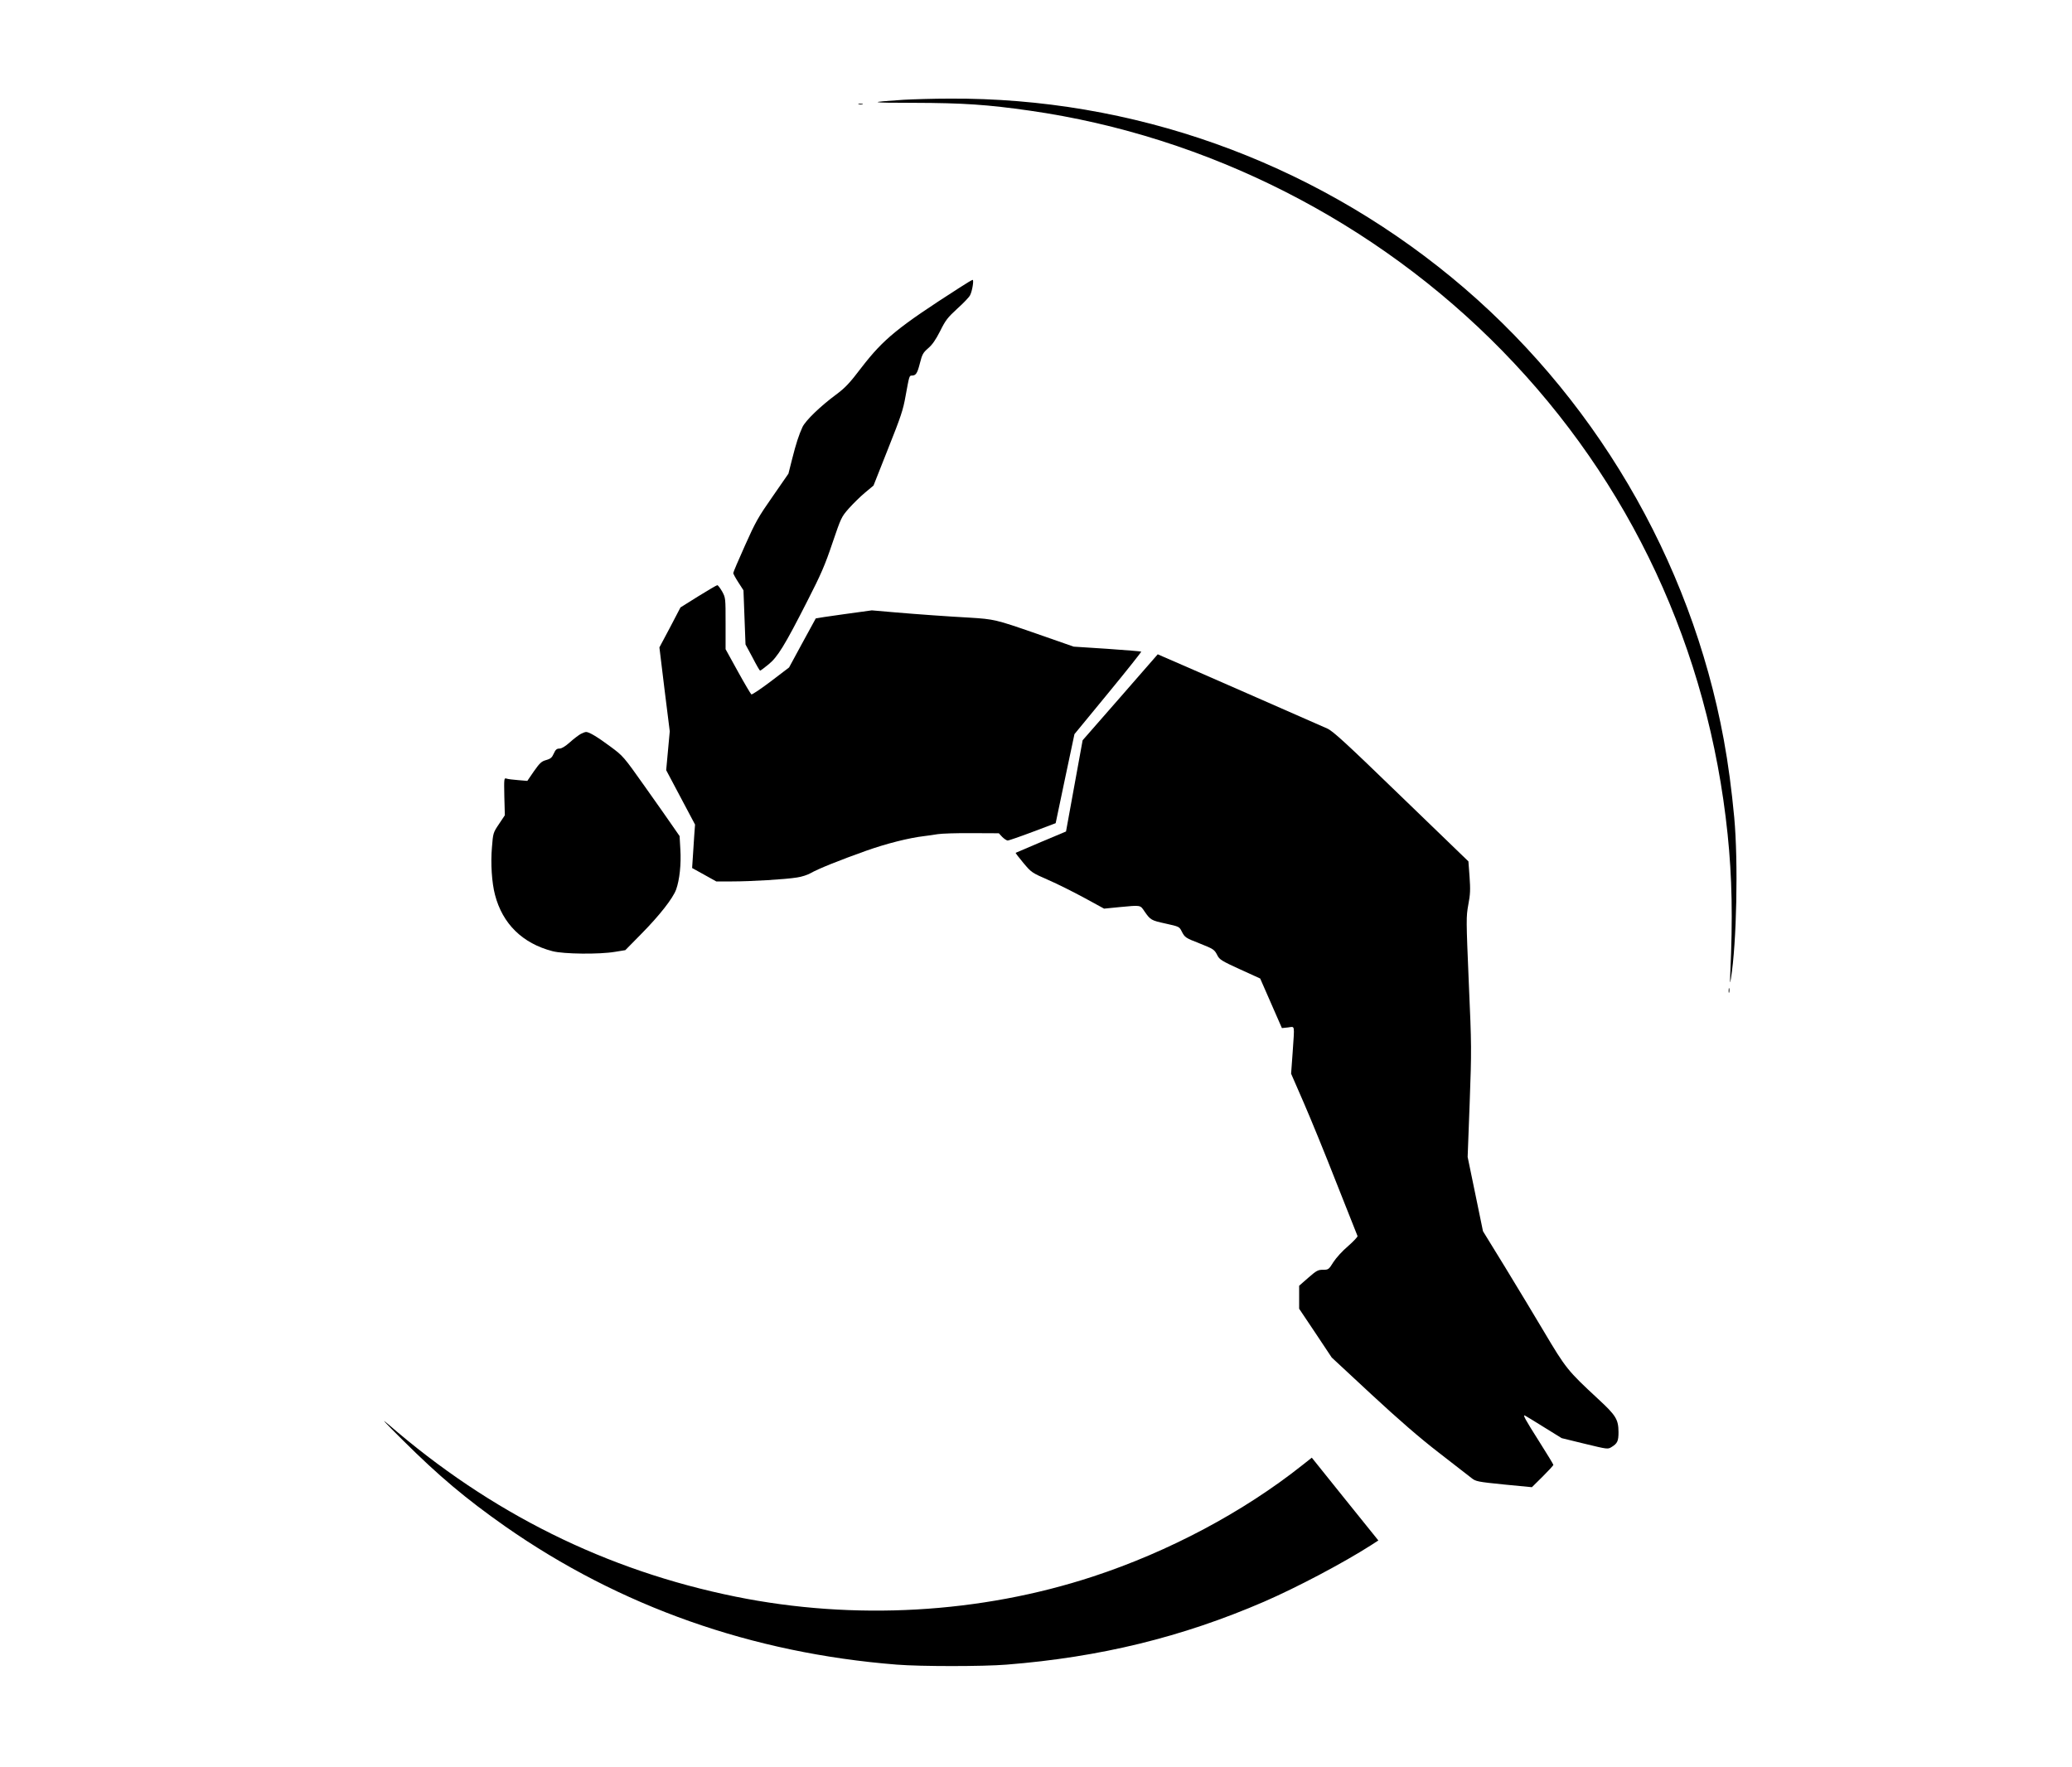
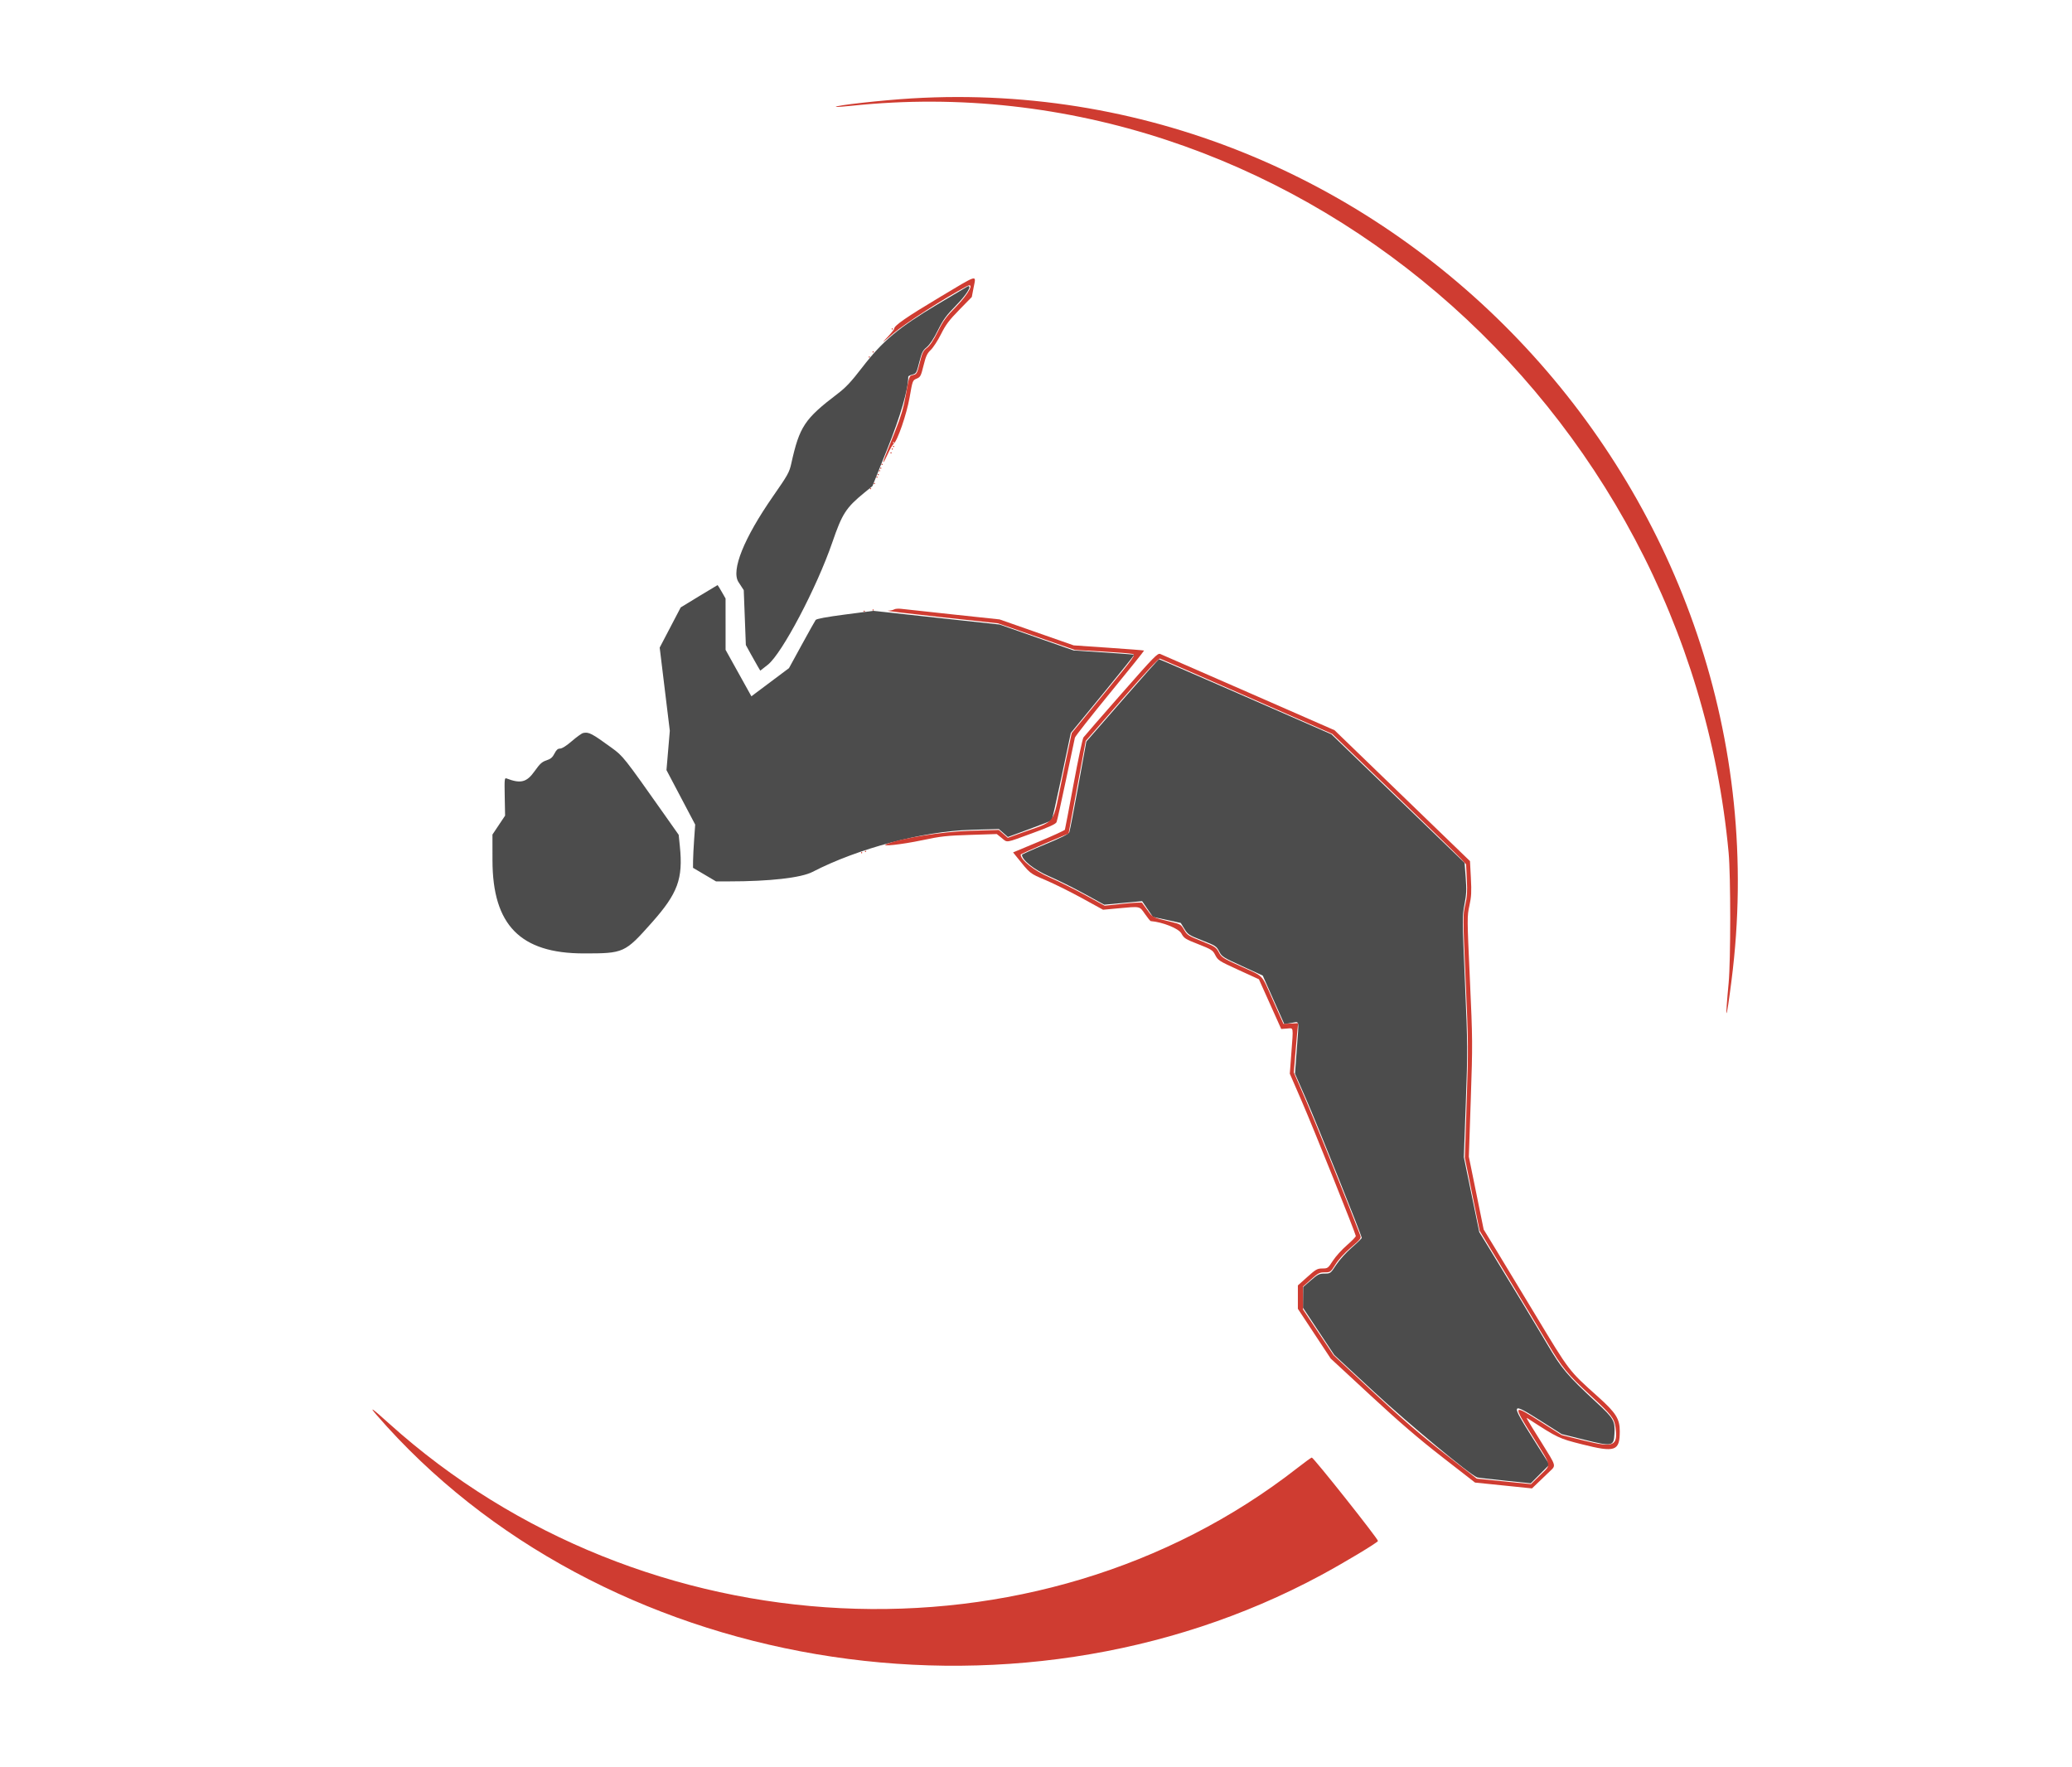
- <svg xmlns="http://www.w3.org/2000/svg" version="1.0" width="1622pt" height="1383pt" viewBox="0 0 1622 1383" preserveAspectRatio="xMidYMid meet">
-   <g transform="translate(0,1383) scale(0.1,-0.1)" fill="#000000" stroke="none">
-     <path d="M7075 13049 c-292 -19 -276 -24 80 -24 387 -1 576 -14 905 -61 1394 -199 2712 -869 3700 -1880 1004 -1027 1614 -2336 1764 -3784 35 -338 41 -655 21 -1090 -3 -81 -3 -87 5 -40 45 276 58 911 26 1260 -20 215 -47 420 -82 610 -260 1413 -1024 2709 -2134 3621 -1111 912 -2496 1405 -3925 1397 -126 0 -288 -5 -360 -9z" />
-     <path d="M6723 13013 c9 -2 23 -2 30 0 6 3 -1 5 -18 5 -16 0 -22 -2 -12 -5z" />
-     <path d="M7510 11577 c-483 -310 -593 -400 -766 -624 -94 -124 -128 -159 -199 -212 -122 -90 -239 -203 -263 -254 -28 -61 -50 -127 -82 -254 l-28 -111 -124 -179 c-112 -160 -134 -199 -216 -383 -51 -113 -92 -210 -92 -216 0 -6 18 -39 40 -73 l40 -62 8 -212 8 -212 55 -102 c29 -57 56 -103 59 -103 4 0 32 21 65 48 72 58 127 147 305 497 107 209 139 283 196 453 68 199 70 205 129 272 33 37 90 93 126 123 l67 56 114 288 c100 251 118 304 137 413 29 158 29 160 49 160 32 0 43 17 63 96 18 71 25 83 65 118 32 27 59 66 94 135 42 85 59 106 134 175 48 43 93 90 100 105 17 32 31 121 20 120 -5 0 -52 -28 -104 -62z" />
-     <path d="M5466 9162 l-139 -87 -82 -157 -83 -156 40 -329 41 -328 -14 -152 -14 -152 113 -213 113 -213 -6 -80 c-3 -44 -8 -120 -11 -170 l-6 -90 94 -52 95 -53 124 0 c148 0 418 16 509 31 36 5 84 21 106 34 57 33 226 101 434 175 161 57 336 101 456 115 27 3 74 10 104 15 30 5 150 9 267 8 l212 -1 27 -29 c15 -15 35 -28 43 -28 9 1 97 31 195 68 l180 68 73 348 74 349 264 321 c145 176 261 323 259 325 -2 2 -122 12 -267 22 l-262 17 -301 105 c-308 107 -322 110 -514 122 -167 9 -417 27 -580 41 l-185 16 -218 -30 c-120 -16 -219 -32 -221 -33 -1 -2 -49 -90 -106 -194 l-103 -190 -143 -109 c-78 -59 -147 -105 -152 -102 -5 3 -53 84 -106 180 l-96 174 0 201 c0 201 0 201 -27 251 -16 27 -32 49 -38 49 -5 0 -73 -40 -149 -87z" />
-     <path d="M8769 8371 l-294 -336 -65 -357 -65 -357 -195 -82 c-107 -45 -197 -84 -199 -85 -2 -2 25 -37 60 -79 63 -75 66 -77 194 -133 72 -31 199 -95 284 -141 l154 -84 121 12 c169 16 161 17 195 -33 47 -68 52 -71 166 -96 104 -23 107 -24 125 -60 25 -49 30 -52 140 -95 110 -44 116 -47 140 -94 16 -32 34 -44 177 -109 l158 -72 85 -194 85 -194 48 5 c56 7 51 29 36 -197 l-12 -165 98 -225 c54 -124 170 -407 257 -630 88 -223 162 -410 165 -416 2 -6 -31 -41 -73 -78 -45 -38 -94 -92 -116 -126 -36 -58 -39 -60 -81 -60 -39 0 -51 -6 -115 -62 l-72 -63 0 -90 0 -90 128 -191 127 -191 310 -288 c217 -201 376 -339 530 -458 121 -94 236 -183 255 -198 33 -26 47 -29 254 -50 l218 -21 84 83 c46 46 84 87 84 92 0 4 -49 85 -110 181 -111 175 -131 212 -113 205 5 -2 72 -43 149 -91 l139 -86 180 -44 c178 -43 181 -44 210 -26 46 28 55 46 55 117 -1 100 -19 130 -161 261 -236 219 -250 235 -425 530 -70 118 -206 343 -301 499 l-174 283 -60 291 -60 290 16 426 c15 413 15 441 -7 938 -21 499 -21 514 -4 610 16 82 17 119 10 219 l-9 121 -525 507 c-437 423 -534 512 -580 533 -49 22 -1184 520 -1286 563 l-41 18 -294 -337z" />
-     <path d="M4547 8085 c-15 -8 -54 -37 -85 -65 -37 -33 -65 -50 -82 -50 -22 0 -31 -8 -45 -39 -14 -32 -25 -41 -60 -51 -36 -10 -49 -22 -95 -87 l-52 -76 -71 6 c-40 3 -81 8 -92 12 -19 6 -20 2 -17 -140 l4 -147 -46 -69 c-46 -68 -46 -71 -55 -182 -11 -125 -1 -278 24 -372 59 -227 215 -380 450 -441 87 -23 368 -26 490 -5 l80 13 126 128 c143 145 247 278 272 347 27 76 40 198 33 313 l-6 105 -52 75 c-28 41 -127 182 -220 313 -167 236 -170 239 -270 313 -101 75 -166 114 -190 114 -7 0 -26 -7 -41 -15z" />
-     <path d="M13532 6075 c0 -16 2 -22 5 -12 2 9 2 23 0 30 -3 6 -5 -1 -5 -18z" />
-     <path d="M3155 2554 c282 -280 491 -456 800 -673 897 -627 1931 -992 3065 -1082 188 -15 674 -15 860 0 731 58 1373 215 2014 492 258 112 618 302 839 443 l57 37 -261 324 -260 324 -76 -60 c-460 -365 -1042 -675 -1636 -870 -882 -290 -1871 -346 -2798 -158 -1013 205 -1918 654 -2719 1349 -66 57 -31 19 115 -126z" />
-   </g>
+ <svg xmlns="http://www.w3.org/2000/svg" width="1622" height="1383" viewBox="0 0 1622 1383" version="1.1">
+   <path d="M 734.121 238.092 C 703.261 256.557, 691.016 266.806, 675.019 287.564 C 666.309 298.866, 662.159 303.311, 655.801 308.151 C 629.760 327.975, 625.916 333.763, 619.411 362.941 C 617.891 369.762, 616.704 371.890, 605.189 388.441 C 582.345 421.277, 572.167 446.547, 578.111 455.671 L 582.223 461.981 583.043 483.457 L 583.864 504.932 587.583 511.716 C 589.629 515.447, 592.172 519.963, 593.234 521.752 L 595.165 525.003 601.062 520.370 C 612.156 511.654, 639.429 459.904, 651.573 424.526 C 659.251 402.157, 662.287 397.438, 676.466 385.825 L 682.968 380.500 694.380 352 C 704.990 325.500, 711 304.844, 711 294.874 C 711 294.425, 712.440 293.684, 714.200 293.228 C 717.248 292.438, 717.504 291.981, 719.616 283.581 C 721.543 275.913, 722.306 274.372, 725.463 271.770 C 727.867 269.788, 730.803 265.352, 734.152 258.639 C 738.423 250.077, 740.671 247.006, 748.605 238.890 C 756.587 230.726, 761.131 223.352, 757.750 224.052 C 757.612 224.080, 746.980 230.398, 734.121 238.092 M 547.184 466.762 L 532.868 475.500 524.644 491.225 L 516.419 506.949 520.380 539.511 L 524.341 572.073 523.036 587.456 L 521.730 602.840 532.969 624.170 L 544.208 645.500 543.395 657 C 542.948 663.325, 542.563 670.939, 542.541 673.920 L 542.500 679.340 551.500 684.653 L 560.500 689.966 570.500 689.968 C 602.512 689.977, 627.072 687.189, 636.088 682.524 C 671.461 664.218, 722.467 650.691, 760.206 649.607 L 781.912 648.983 785.454 652.094 L 788.997 655.204 805.748 649.036 C 814.962 645.644, 822.823 642.553, 823.217 642.167 C 823.611 641.782, 827.156 626.234, 831.094 607.616 L 838.254 573.766 863.230 543.319 C 876.966 526.573, 888.047 512.734, 887.853 512.566 C 887.659 512.397, 876.925 511.566, 864 510.719 L 840.500 509.179 811.500 499.039 L 782.500 488.899 733.034 483.534 L 683.568 478.170 661.539 481.061 C 646.734 483.003, 639.179 484.404, 638.504 485.333 C 637.952 486.092, 633.028 494.887, 627.561 504.877 L 617.622 523.039 606.061 531.691 C 599.703 536.450, 593.085 541.408, 591.355 542.710 L 588.211 545.077 578.105 526.895 L 568 508.713 567.991 488.607 L 567.981 468.500 564.970 463.250 C 563.314 460.363, 561.856 458.006, 561.730 458.012 C 561.603 458.019, 555.058 461.957, 547.184 466.762 M 878.448 548.317 L 850.397 580.500 844.139 615 C 840.697 633.975, 837.514 650.400, 837.065 651.500 C 836.491 652.908, 830.887 655.720, 818.134 661 C 808.170 665.125, 800.013 668.786, 800.009 669.135 C 799.953 673.260, 809.688 680.968, 821.230 685.938 C 827.979 688.844, 840.455 695.044, 848.956 699.715 L 864.412 708.209 879.250 706.830 L 894.089 705.451 898.295 711.606 L 902.500 717.760 913.413 720.130 L 924.326 722.500 927.202 727.175 C 929.916 731.585, 930.704 732.094, 941.124 736.175 C 951.604 740.279, 952.282 740.720, 954.378 744.800 C 956.487 748.907, 957.302 749.427, 972.543 756.404 L 988.500 763.708 996.932 782.674 L 1005.364 801.640 1010.814 800.786 C 1017.524 799.733, 1016.935 797.098, 1015.218 820.500 L 1013.751 840.500 1022.507 860.500 C 1030.846 879.547, 1066 967.265, 1066 969.025 C 1066 969.485, 1062.513 972.889, 1058.250 976.589 C 1053.809 980.444, 1048.579 986.229, 1046 990.141 C 1041.522 996.933, 1041.477 996.966, 1036.880 996.983 C 1032.752 996.998, 1031.613 997.560, 1026.202 1002.250 L 1020.145 1007.500 1020.072 1015.619 L 1020 1023.738 1032.250 1042.225 L 1044.500 1060.713 1075.481 1089.452 C 1102.567 1114.578, 1150.857 1154.633, 1156.372 1156.548 C 1156.993 1156.764, 1166.685 1157.890, 1177.911 1159.051 L 1198.321 1161.163 1205.613 1153.831 L 1212.906 1146.500 1199.984 1126 C 1182.239 1097.848, 1182.482 1097.305, 1206.130 1112.281 L 1222.535 1122.670 1240.310 1127.066 C 1262.182 1132.477, 1263.295 1132.259, 1263.820 1122.467 C 1264.369 1112.229, 1263.303 1110.366, 1249.728 1097.829 C 1226.982 1076.822, 1222.414 1071.412, 1211.028 1052 C 1204.067 1040.132, 1182.311 1004.163, 1165.663 977 L 1158.003 964.500 1151.963 935.164 L 1145.923 905.828 1147.473 863.164 C 1148.978 821.750, 1148.959 818.988, 1146.808 768.915 C 1144.640 718.421, 1144.632 717.130, 1146.427 707.915 C 1147.962 700.032, 1148.117 696.622, 1147.380 686.961 L 1146.500 675.422 1094.402 625.129 L 1042.305 574.836 975.151 545.418 C 938.217 529.238, 907.661 516.030, 907.249 516.067 C 906.837 516.104, 893.877 530.616, 878.448 548.317 M 456.508 573.810 C 455.412 574.046, 451.449 576.886, 447.701 580.120 C 443.436 583.800, 439.980 586, 438.463 586 C 436.653 586, 435.537 586.988, 434.047 589.908 C 432.496 592.947, 431.103 594.128, 427.777 595.224 C 424.260 596.382, 422.612 597.886, 418.500 603.692 C 412.322 612.416, 407.635 613.635, 396.582 609.393 C 394.946 608.765, 394.844 609.748, 395.111 623.609 L 395.398 638.500 390.449 645.905 L 385.500 653.311 385.518 673.405 C 385.562 724.136, 407.329 746.350, 457 746.355 C 488.345 746.358, 489.110 746.013, 510.167 722.336 C 530.617 699.341, 534.799 687.985, 532.203 662.500 L 531.286 653.500 520 637.500 C 488.382 592.676, 487.791 591.927, 478.852 585.422 C 463.210 574.038, 460.933 572.855, 456.508 573.810" stroke="none" fill="#4c4c4c" fill-rule="evenodd" />
+   <path d="M 713.712 77.026 C 690.614 78.406, 653.243 82.577, 654.321 83.654 C 654.541 83.874, 660.071 83.490, 666.610 82.801 C 1006.407 46.974, 1320.449 314.412, 1353.199 667.500 C 1354.870 685.522, 1354.878 751.815, 1353.211 769.500 C 1350.170 801.754, 1351.208 800.833, 1355.466 767.500 C 1403.710 389.837, 1091.972 54.432, 713.712 77.026 M 735.271 232.856 C 709.765 248.109, 700 254.869, 700 257.271 C 700 257.915, 697.413 261.118, 694.250 264.390 C 689.518 269.284, 690.402 268.703, 699.240 261.107 C 708.507 253.143, 738.449 233.898, 756.881 224.060 C 763.233 220.670, 758.321 230.038, 748.523 240 C 740.608 248.047, 738.413 251.040, 734.171 259.569 C 730.764 266.419, 728.058 270.481, 725.704 272.277 C 722.674 274.588, 721.970 276.029, 720.025 283.900 C 717.960 292.255, 717.605 292.928, 714.948 293.511 C 711.642 294.238, 711.838 293.700, 708.933 310 C 707.254 319.419, 705.237 326.197, 700.749 337.500 C 697.473 345.750, 693.946 354.637, 692.911 357.250 C 690.126 364.279, 691.522 363.011, 694.991 355.360 C 696.647 351.707, 698.645 348.220, 699.431 347.610 C 702.555 345.185, 709.743 324.353, 712.088 310.930 C 714.371 297.858, 714.423 297.721, 717.575 296.404 C 720.516 295.176, 720.926 294.395, 722.962 286.152 C 724.794 278.738, 725.760 276.662, 728.676 273.865 C 730.606 272.014, 734.209 266.450, 736.683 261.500 C 740.362 254.137, 742.959 250.681, 750.961 242.500 L 760.741 232.500 762.225 224.750 C 764.102 214.943, 766.356 214.266, 735.271 232.856 M 698 257.500 C 698 257.775, 698.225 258, 698.500 258 C 698.775 258, 699 257.775, 699 257.500 C 699 257.225, 698.775 257, 698.500 257 C 698.225 257, 698 257.225, 698 257.500 M 683 275.500 C 683 275.775, 683.225 276, 683.500 276 C 683.775 276, 684 275.775, 684 275.500 C 684 275.225, 683.775 275, 683.500 275 C 683.225 275, 683 275.225, 683 275.500 M 680 279.500 C 680 279.775, 680.225 280, 680.500 280 C 680.775 280, 681 279.775, 681 279.500 C 681 279.225, 680.775 279, 680.500 279 C 680.225 279, 680 279.225, 680 279.500 M 699 346.500 C 699 346.775, 699.225 347, 699.500 347 C 699.775 347, 700 346.775, 700 346.500 C 700 346.225, 699.775 346, 699.500 346 C 699.225 346, 699 346.225, 699 346.500 M 699 349.500 C 699 349.775, 699.225 350, 699.500 350 C 699.775 350, 700 349.775, 700 349.500 C 700 349.225, 699.775 349, 699.500 349 C 699.225 349, 699 349.225, 699 349.500 M 698 351.500 C 698 351.775, 698.225 352, 698.500 352 C 698.775 352, 699 351.775, 699 351.500 C 699 351.225, 698.775 351, 698.500 351 C 698.225 351, 698 351.225, 698 351.500 M 697 354.500 C 697 354.775, 697.225 355, 697.500 355 C 697.775 355, 698 354.775, 698 354.500 C 698 354.225, 697.775 354, 697.500 354 C 697.225 354, 697 354.225, 697 354.500 M 690 363.500 C 690 363.775, 690.225 364, 690.500 364 C 690.775 364, 691 363.775, 691 363.500 C 691 363.225, 690.775 363, 690.500 363 C 690.225 363, 690 363.225, 690 363.500 M 689 366.500 C 689 366.775, 689.225 367, 689.500 367 C 689.775 367, 690 366.775, 690 366.500 C 690 366.225, 689.775 366, 689.500 366 C 689.225 366, 689 366.225, 689 366.500 M 688 368.500 C 688 368.775, 688.225 369, 688.500 369 C 688.775 369, 689 368.775, 689 368.500 C 689 368.225, 688.775 368, 688.500 368 C 688.225 368, 688 368.225, 688 368.500 M 687 371.500 C 687 371.775, 687.225 372, 687.500 372 C 687.775 372, 688 371.775, 688 371.500 C 688 371.225, 687.775 371, 687.500 371 C 687.225 371, 687 371.225, 687 371.500 M 686 373.500 C 686 373.775, 686.225 374, 686.500 374 C 686.775 374, 687 373.775, 687 373.500 C 687 373.225, 686.775 373, 686.500 373 C 686.225 373, 686 373.225, 686 373.500 M 684 378.500 C 684 378.775, 684.225 379, 684.500 379 C 684.775 379, 685 378.775, 685 378.500 C 685 378.225, 684.775 378, 684.500 378 C 684.225 378, 684 378.225, 684 378.500 M 681 382.500 C 681 382.775, 681.225 383, 681.500 383 C 681.775 383, 682 382.775, 682 382.500 C 682 382.225, 681.775 382, 681.500 382 C 681.225 382, 681 382.225, 681 382.500 M 699.978 477.035 C 699.165 477.549, 696.925 478.024, 695 478.090 C 693.075 478.157, 711.697 480.402, 736.382 483.080 L 781.265 487.949 811.382 498.372 L 841.500 508.796 862.500 509.994 C 874.050 510.654, 884.793 511.501, 886.374 511.877 C 889.230 512.558, 889.095 512.748, 864.098 543.223 L 838.948 573.883 831.811 607.692 C 823.271 648.149, 828.474 641.426, 796.718 653.038 L 788.937 655.883 785.408 652.785 L 781.879 649.687 759.529 650.357 C 737.696 651.011, 705.472 656.136, 694 660.778 C 688.451 663.024, 705.954 661.114, 722 657.722 C 736.610 654.635, 740.893 654.159, 759.396 653.568 L 780.292 652.900 784.087 655.950 C 788.858 659.784, 786.467 660.148, 807.856 652.334 C 821.605 647.311, 826.434 645.110, 827.097 643.564 C 827.583 642.429, 830.904 627.550, 834.477 610.500 C 838.049 593.450, 841.186 578.591, 841.448 577.480 C 841.709 576.370, 854.072 560.639, 868.920 542.523 C 883.769 524.407, 895.775 509.441, 895.599 509.266 C 895.423 509.090, 882.954 508.105, 867.890 507.077 L 840.500 505.208 811.500 495.050 L 782.500 484.892 746 480.998 C 725.925 478.856, 707.690 476.877, 705.478 476.602 C 703.265 476.326, 700.790 476.521, 699.978 477.035 M 683 477.500 C 683 477.775, 683.225 478, 683.500 478 C 683.775 478, 684 477.775, 684 477.500 C 684 477.225, 683.775 477, 683.500 477 C 683.225 477, 683 477.225, 683 477.500 M 676 478.500 C 676 478.775, 676.225 479, 676.500 479 C 676.775 479, 677 478.775, 677 478.500 C 677 478.225, 676.775 478, 676.500 478 C 676.225 478, 676 478.225, 676 478.500 M 877.755 543.229 C 862.215 560.925, 848.902 576.228, 848.171 577.234 C 847.440 578.241, 843.949 594.687, 840.414 613.782 C 836.879 632.877, 833.821 648.950, 833.619 649.500 C 833.416 650.050, 824.210 654.274, 813.161 658.888 L 793.070 667.275 795.285 670.036 C 806.774 684.355, 805.732 683.510, 818.745 689.064 C 825.480 691.939, 838.305 698.312, 847.245 703.227 L 863.500 712.163 875.157 711.082 C 892.960 709.430, 891.939 709.216, 896.310 715.512 C 898.405 718.530, 900.430 721.025, 900.810 721.055 C 910.153 721.807, 922.672 726.830, 924.777 730.672 C 926.906 734.557, 927.823 735.141, 938.116 739.172 C 947.980 743.035, 949.366 743.883, 951.011 747.067 C 953.532 751.946, 953.658 752.027, 970.554 759.755 L 985.500 766.591 994.228 786.045 L 1002.955 805.500 1007.478 805.167 C 1012.824 804.774, 1012.499 802.860, 1010.845 825 L 1009.688 840.500 1019.435 863 C 1028.389 883.669, 1061.043 965.103, 1061.362 967.561 C 1061.438 968.144, 1058.291 971.401, 1054.369 974.797 C 1050.447 978.193, 1045.497 983.674, 1043.369 986.977 C 1039.617 992.800, 1039.368 992.983, 1035.150 992.991 C 1031.204 992.999, 1030.111 993.616, 1023.400 999.623 L 1016 1006.245 1016 1015.400 L 1016 1024.556 1028.848 1044.028 L 1041.697 1063.500 1072.806 1092.305 C 1095.709 1113.511, 1110.612 1126.316, 1129.299 1140.844 L 1154.682 1160.577 1176.981 1162.863 L 1199.280 1165.149 1204.305 1160.325 C 1207.069 1157.671, 1211.056 1153.848, 1213.165 1151.828 C 1218.187 1147.020, 1218.527 1148.203, 1206.646 1129.126 C 1193.171 1107.487, 1194.067 1109.169, 1197.039 1111.096 C 1219.534 1125.678, 1220.348 1126.063, 1238.339 1130.612 C 1264.478 1137.220, 1267.951 1136.029, 1267.986 1120.446 C 1268.008 1110.692, 1265.019 1105.979, 1250.666 1093.136 C 1228.019 1072.873, 1228.766 1073.853, 1201.725 1028.963 C 1189.975 1009.459, 1176.106 986.520, 1170.905 977.990 L 1161.447 962.480 1155.639 933.970 L 1149.832 905.461 1151.356 860.480 C 1152.839 816.721, 1152.820 814.170, 1150.647 766.500 C 1148.454 718.370, 1148.447 717.349, 1150.270 709 C 1151.814 701.927, 1152.009 698.283, 1151.430 687.294 L 1150.735 674.087 1097.717 622.858 L 1044.699 571.629 977.599 542.229 C 940.695 526.060, 909.490 512.430, 908.255 511.941 C 906.211 511.133, 903.472 513.943, 877.755 543.229 M 878.204 547.611 L 849.908 580.058 843.204 616.279 L 836.500 652.500 817.750 660.471 C 807.438 664.855, 799 668.688, 799 668.989 C 799 673.294, 809.381 681.491, 821.579 686.816 C 828.739 689.942, 841.377 696.214, 849.664 700.753 L 864.732 709.006 879.057 707.494 C 886.936 706.663, 893.668 706.324, 894.018 706.741 C 894.367 707.158, 896.338 709.854, 898.397 712.731 C 902.379 718.293, 901.940 718.080, 916.942 721.703 C 924.010 723.410, 924.513 723.721, 926.955 727.910 C 929.358 732.031, 930.256 732.610, 940.681 736.766 C 951.145 740.937, 951.974 741.474, 954.082 745.448 C 956.201 749.444, 957.184 750.071, 971.414 756.516 C 989.954 764.911, 987.036 761.809, 996.603 783.299 L 1004.705 801.500 1010.453 801.232 L 1016.201 800.964 1015.612 806.732 C 1015.289 809.904, 1014.530 818.581, 1013.925 826.014 L 1012.827 839.528 1022.513 861.928 C 1029.854 878.902, 1056.222 944.413, 1064.889 967.207 C 1065.684 969.299, 1064.923 970.269, 1057.584 976.518 C 1052.478 980.866, 1047.912 985.849, 1045.461 989.747 C 1041.585 995.912, 1041.467 996, 1037.015 996.004 C 1032.952 996.009, 1031.875 996.567, 1026.250 1001.584 L 1020 1007.160 1020 1016.100 L 1020 1025.040 1031.984 1042.976 L 1043.968 1060.911 1074.734 1089.548 C 1097.711 1110.935, 1111.895 1123.161, 1130.761 1137.842 L 1156.022 1157.500 1177.261 1159.648 L 1198.500 1161.797 1205.792 1154.648 C 1214.546 1146.067, 1215.148 1149.026, 1199.580 1124.128 C 1184.058 1099.304, 1184.132 1099.162, 1205.555 1112.689 L 1222.500 1123.389 1240 1127.715 C 1263.351 1133.486, 1266.654 1132.084, 1264.622 1117.261 C 1263.662 1110.258, 1261.636 1107.677, 1245.203 1092.529 C 1227.100 1075.840, 1222.814 1070.608, 1211.368 1051.221 C 1206.589 1043.124, 1192.691 1020.075, 1180.486 1000 L 1158.294 963.500 1152.503 934.904 L 1146.713 906.308 1148.149 862.404 C 1149.528 820.203, 1149.497 816.524, 1147.347 767.555 C 1145.143 717.370, 1145.137 716.489, 1146.986 708.555 C 1148.508 702.023, 1148.751 698.242, 1148.273 688.556 L 1147.684 676.612 1143.674 672.263 C 1141.469 669.870, 1117.892 646.895, 1091.280 621.207 L 1042.895 574.500 976.197 545.243 C 939.514 529.151, 908.825 515.800, 908 515.575 C 907.026 515.308, 896.581 526.538, 878.204 547.611 M 677 666.500 C 677 666.775, 677.225 667, 677.500 667 C 677.775 667, 678 666.775, 678 666.500 C 678 666.225, 677.775 666, 677.500 666 C 677.225 666, 677 666.225, 677 666.500 M 674 667.500 C 674 667.775, 674.225 668, 674.500 668 C 674.775 668, 675 667.775, 675 667.500 C 675 667.225, 674.775 667, 674.500 667 C 674.225 667, 674 667.225, 674 667.500 M 294.682 1107.521 C 469.341 1309.073, 791.716 1363.816, 1034.106 1233.083 C 1052.306 1223.267, 1078.124 1207.768, 1078.698 1206.314 C 1079.178 1205.096, 1028.331 1141, 1026.885 1141 C 1026.444 1141, 1021.451 1144.618, 1015.791 1149.039 C 811.283 1308.802, 503.798 1293.822, 304.627 1114.394 C 291.139 1102.243, 288.569 1100.467, 294.682 1107.521" stroke="none" fill="#cf3c31" fill-rule="evenodd" />
</svg>
